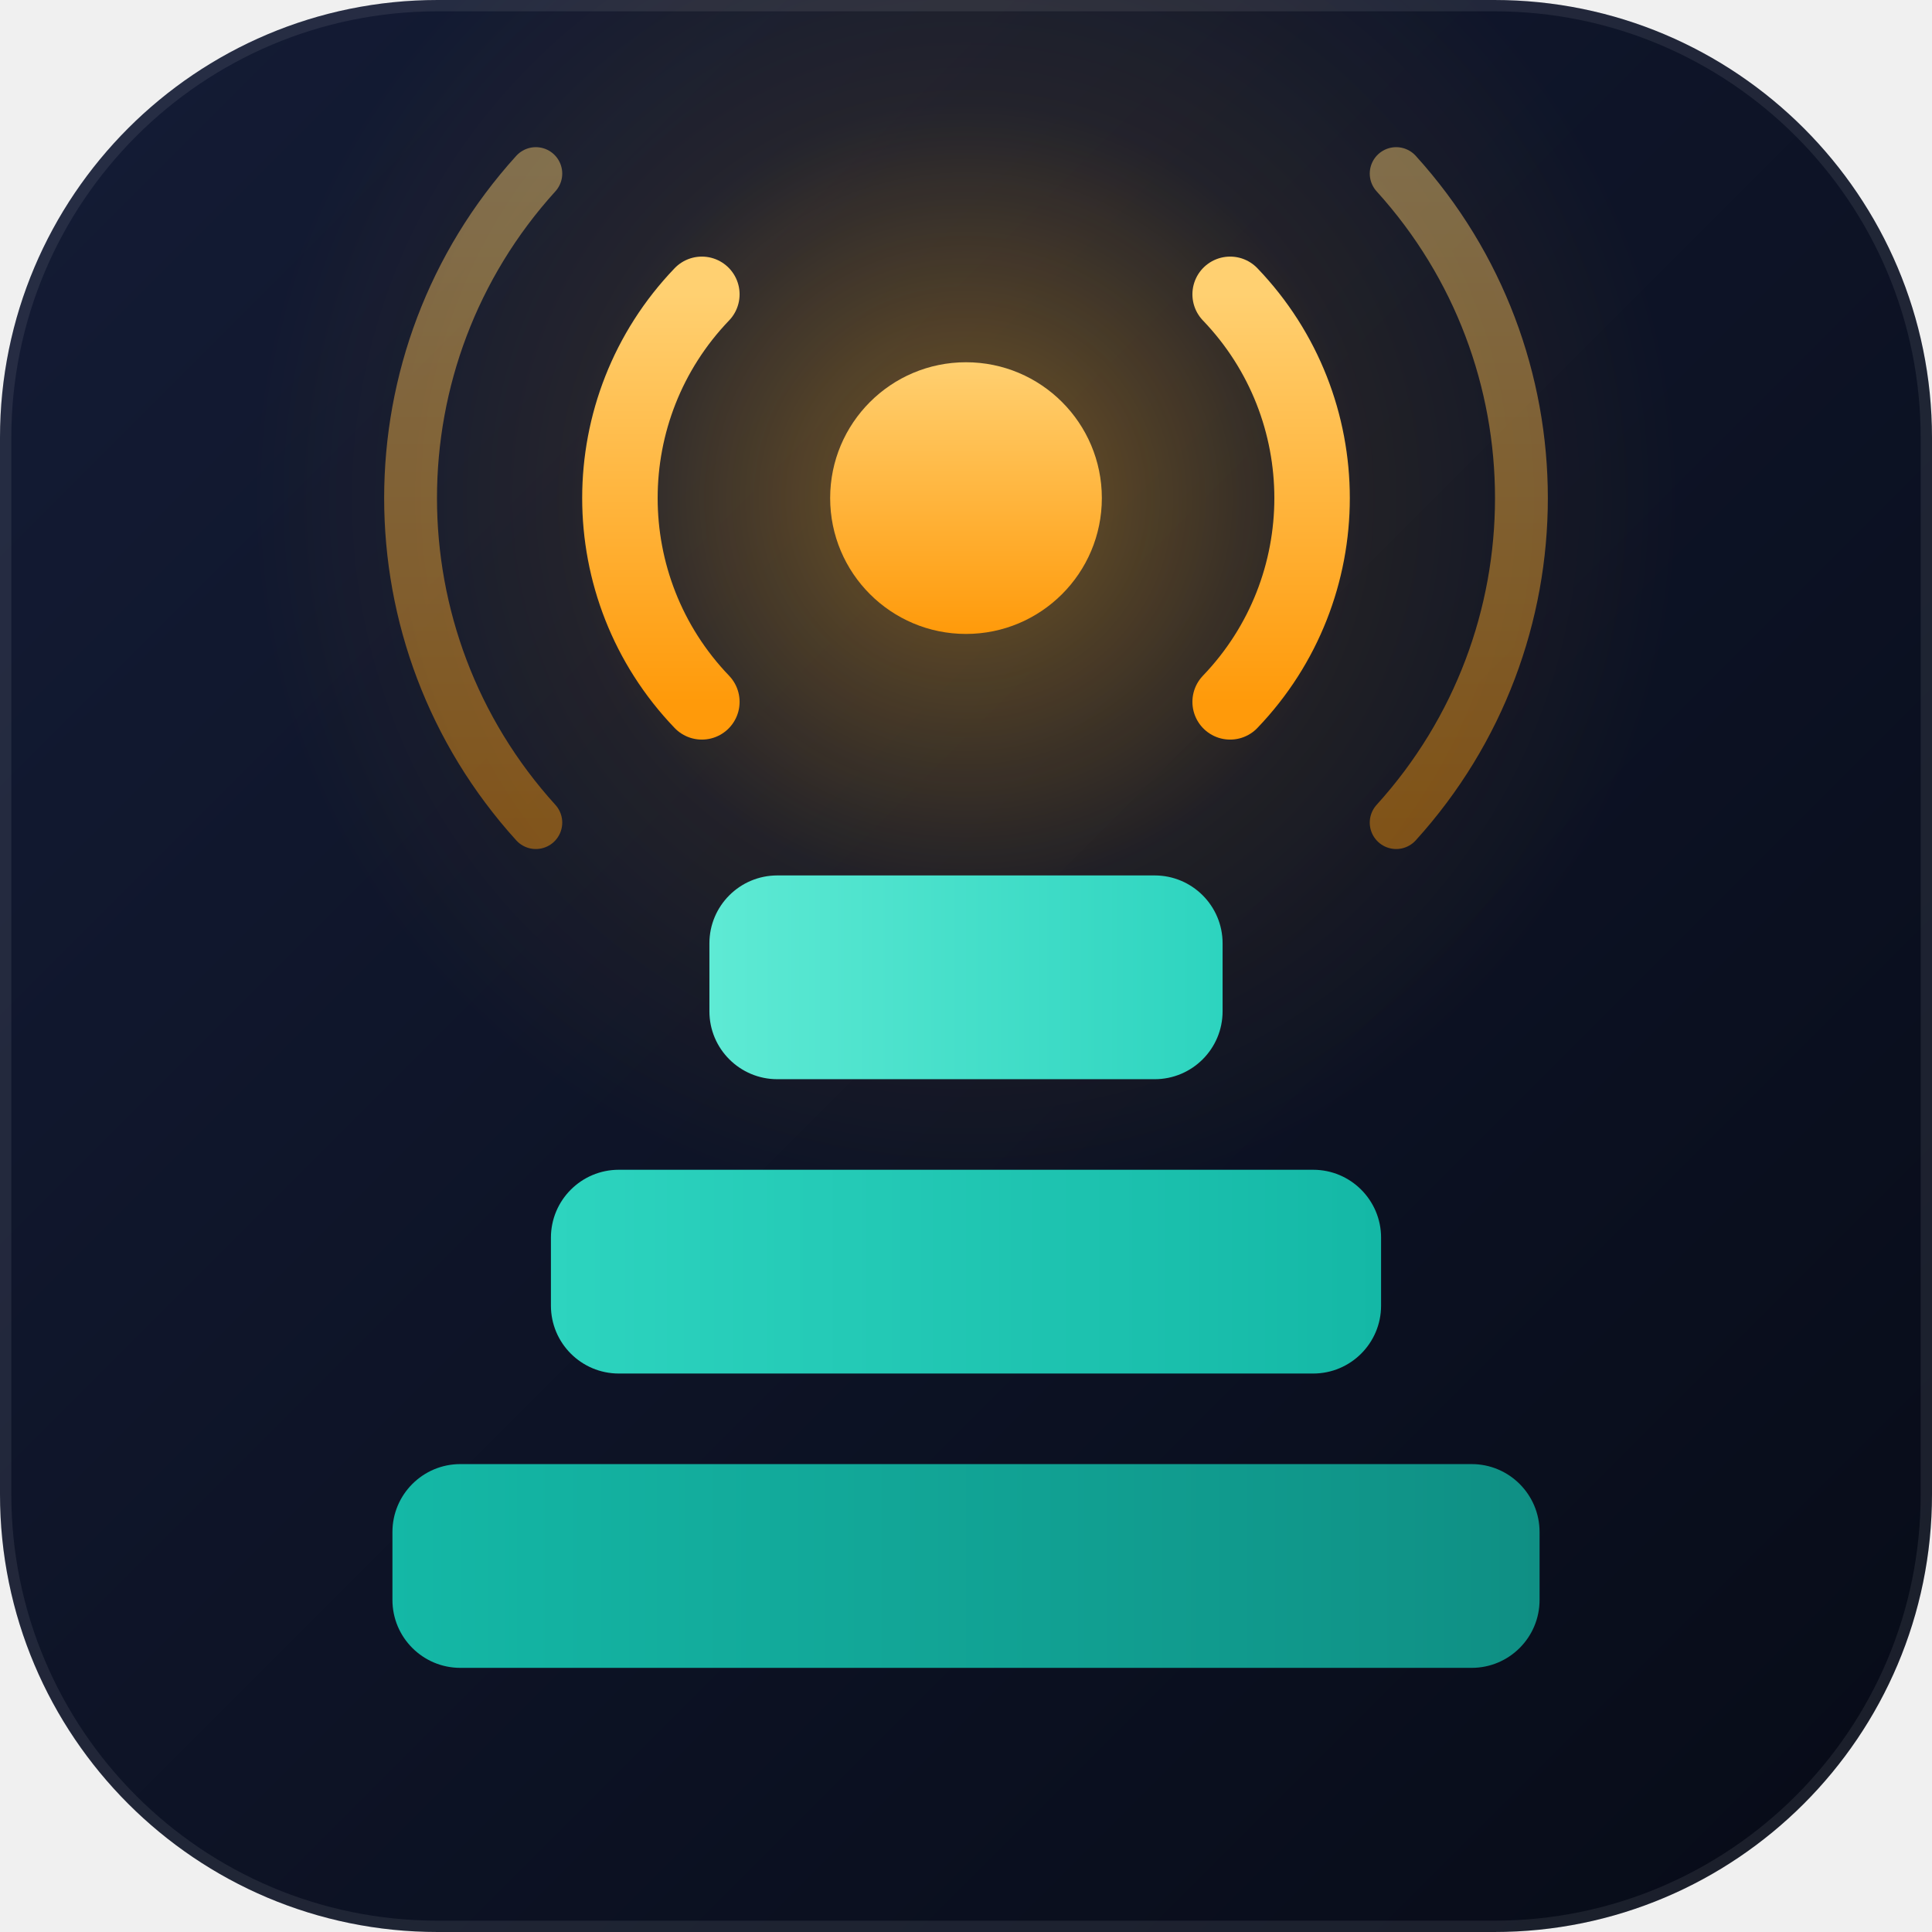
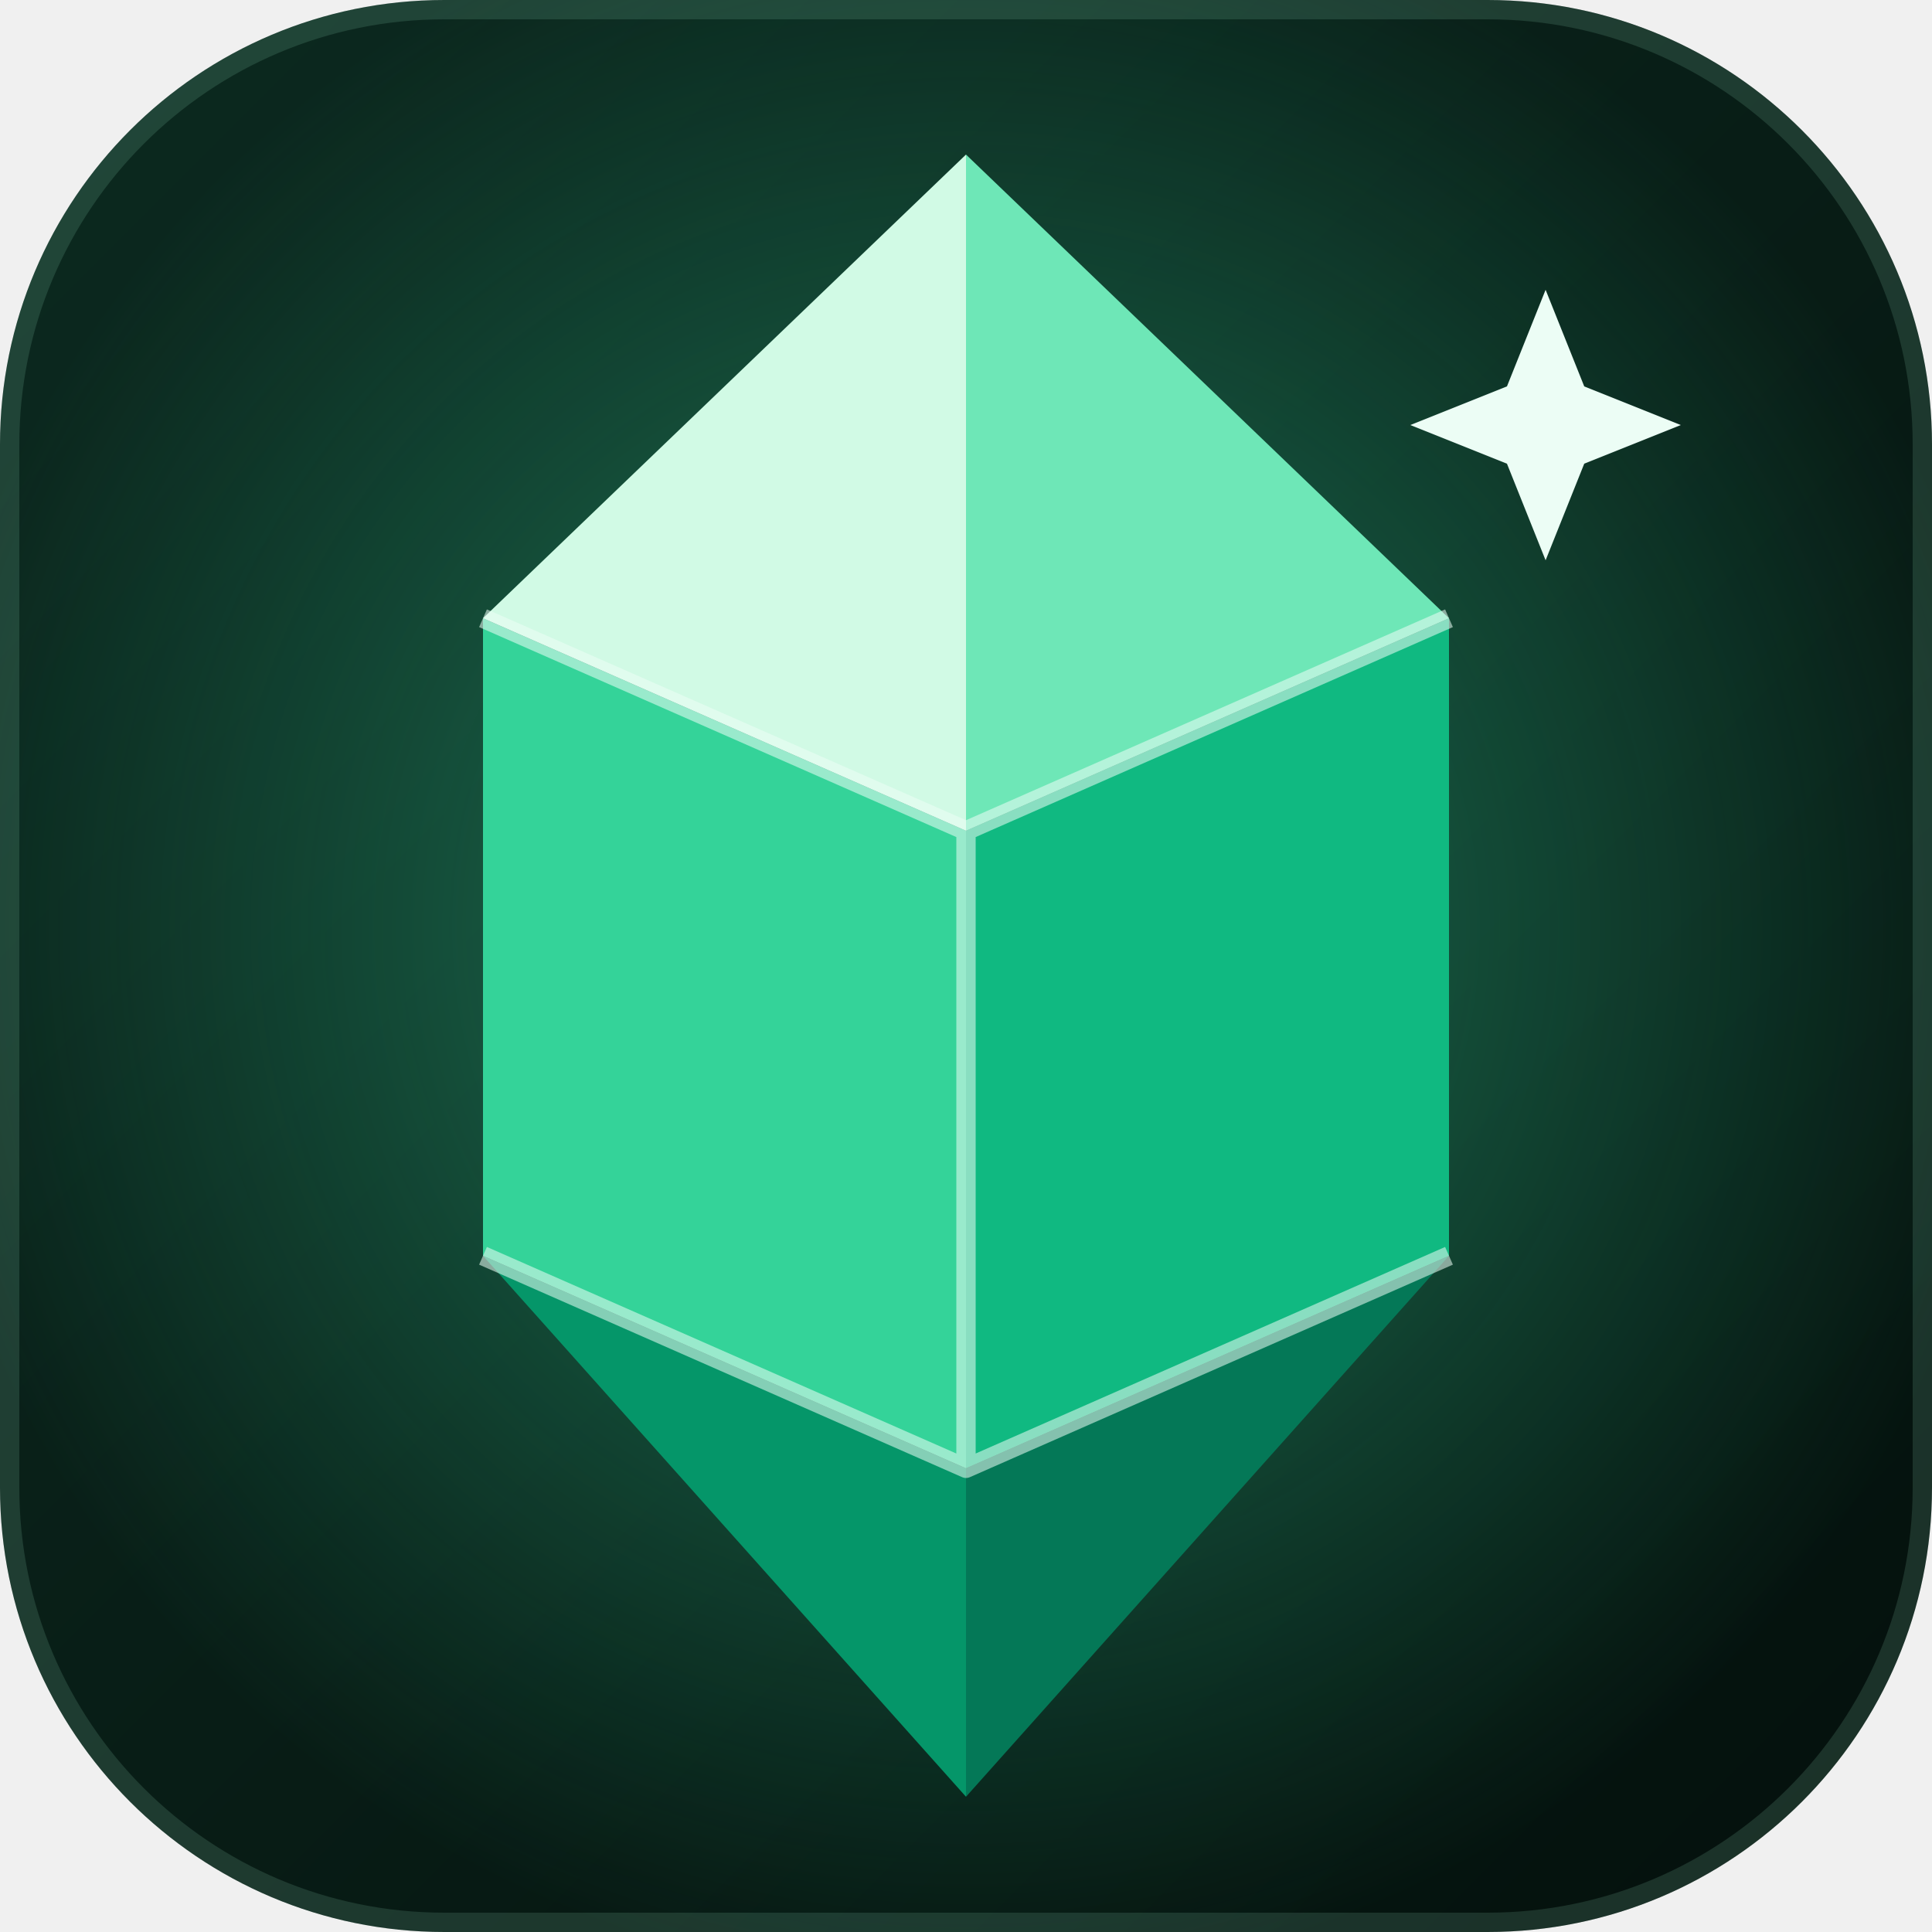
- <svg xmlns="http://www.w3.org/2000/svg" viewBox="0 0 512 512" role="img" aria-label="Vigil mark">
+ <svg xmlns="http://www.w3.org/2000/svg" viewBox="0 0 200 200" role="img" aria-label="Vigil mark">
  <defs>
    <linearGradient id="bg" x1="0" y1="0" x2="1" y2="1">
-       <stop offset="0" stop-color="#141C36" />
-       <stop offset="1" stop-color="#070B17" />
+       <stop offset="0" stop-color="#0C2A20" />
+       <stop offset="1" stop-color="#04100C" />
    </linearGradient>
-     <radialGradient id="halo" cx="256" cy="132" r="190" gradientUnits="userSpaceOnUse">
-       <stop offset="0" stop-color="#FFB020" stop-opacity="0.42" />
-       <stop offset="0.55" stop-color="#FFB020" stop-opacity="0.08" />
-       <stop offset="1" stop-color="#FFB020" stop-opacity="0" />
+     <radialGradient id="glow" cx="100" cy="96" r="110" gradientUnits="userSpaceOnUse">
+       <stop offset="0" stop-color="#34D399" stop-opacity="0.5" />
+       <stop offset="1" stop-color="#34D399" stop-opacity="0" />
    </radialGradient>
-     <linearGradient id="beacon" x1="0" y1="0" x2="0" y2="1">
-       <stop offset="0" stop-color="#FFD071" />
-       <stop offset="1" stop-color="#FF9A0A" />
-     </linearGradient>
-     <linearGradient id="tier1" x1="0" y1="0" x2="1" y2="0">
-       <stop offset="0" stop-color="#5EEAD4" />
-       <stop offset="1" stop-color="#2DD4BF" />
-     </linearGradient>
-     <linearGradient id="tier2" x1="0" y1="0" x2="1" y2="0">
-       <stop offset="0" stop-color="#2DD4BF" />
-       <stop offset="1" stop-color="#14B8A6" />
-     </linearGradient>
-     <linearGradient id="tier3" x1="0" y1="0" x2="1" y2="0">
-       <stop offset="0" stop-color="#14B8A6" />
-       <stop offset="1" stop-color="#0F8F84" />
-     </linearGradient>
  </defs>
-   <rect width="512" height="512" rx="116" fill="url(#bg)" />
-   <rect x="1.5" y="1.5" width="509" height="509" rx="114.5" fill="none" stroke="#FFFFFF" stroke-opacity="0.08" stroke-width="3" />
-   <rect width="512" height="512" rx="116" fill="url(#halo)" />
-   <g fill="none" stroke="url(#beacon)" stroke-linecap="round">
-     <path d="M186 78 A78 78 0 0 0 186 186" stroke-width="20" />
-     <path d="M326 78 A78 78 0 0 1 326 186" stroke-width="20" />
-     <path d="M142 46 A128 128 0 0 0 142 218" stroke-width="14" stroke-opacity="0.45" />
-     <path d="M370 46 A128 128 0 0 1 370 218" stroke-width="14" stroke-opacity="0.45" />
-   </g>
-   <circle cx="256" cy="132" r="36" fill="url(#beacon)" />
-   <rect x="188" y="232" width="136" height="54" rx="18" fill="url(#tier1)" />
-   <rect x="146" y="310" width="220" height="54" rx="18" fill="url(#tier2)" />
-   <rect x="104" y="388" width="304" height="54" rx="18" fill="url(#tier3)" />
+   <rect width="200" height="200" rx="46" fill="url(#bg)" />
+   <rect x="1" y="1" width="198" height="198" rx="45" fill="none" stroke="#A7F3D0" stroke-opacity="0.14" stroke-width="2" />
+   <rect width="200" height="200" rx="46" fill="url(#glow)" />
+   <polygon points="100,16 50,64 100,86" fill="#D1FAE5" />
+   <polygon points="100,16 150,64 100,86" fill="#6EE7B7" />
+   <polygon points="50,64 100,86 100,152 50,130" fill="#34D399" />
+   <polygon points="150,64 100,86 100,152 150,130" fill="#10B981" />
+   <polygon points="50,130 100,152 100,186" fill="#059669" />
+   <polygon points="150,130 100,152 100,186" fill="#047857" />
+   <path d="M50 64 L100 86 L150 64 M100 86 V152 M50 130 L100 152 L150 130" fill="none" stroke="#ECFDF5" stroke-opacity="0.55" stroke-width="2" stroke-linejoin="round" />
+   <path d="M160 30 l4 10 10 4 -10 4 -4 10 -4 -10 -10 -4 10 -4z" fill="#ECFDF5" />
</svg>
